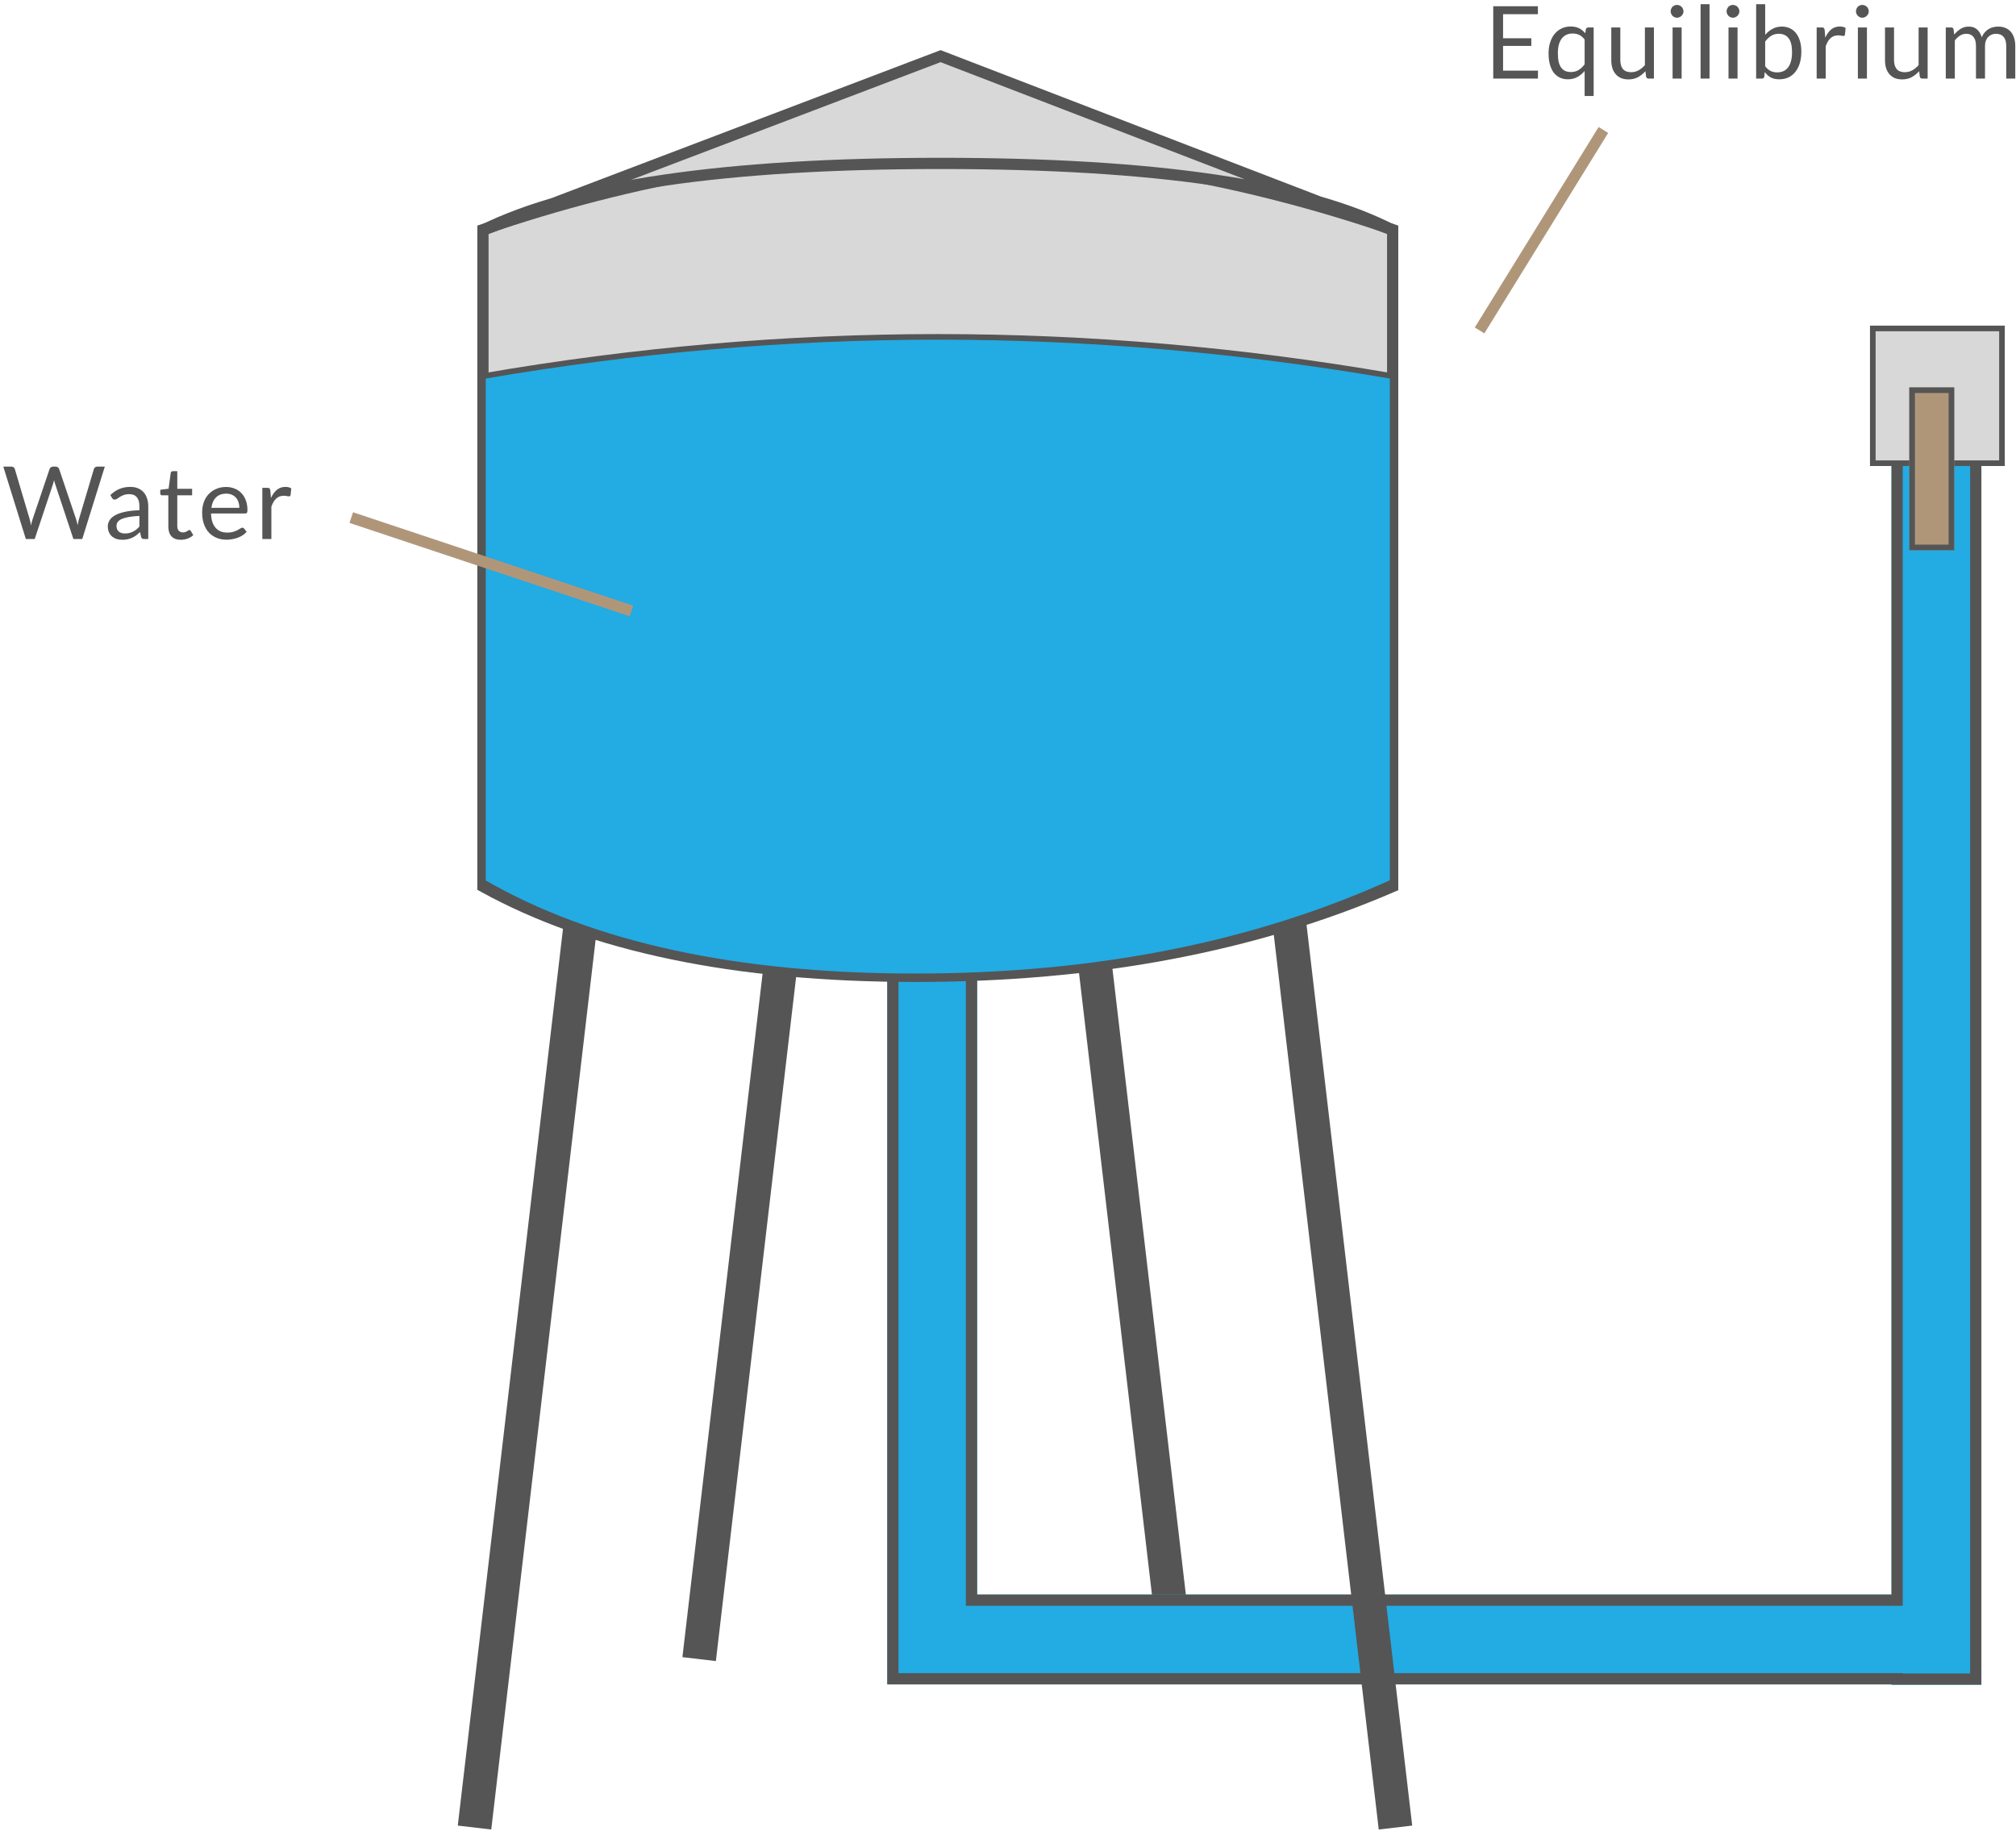
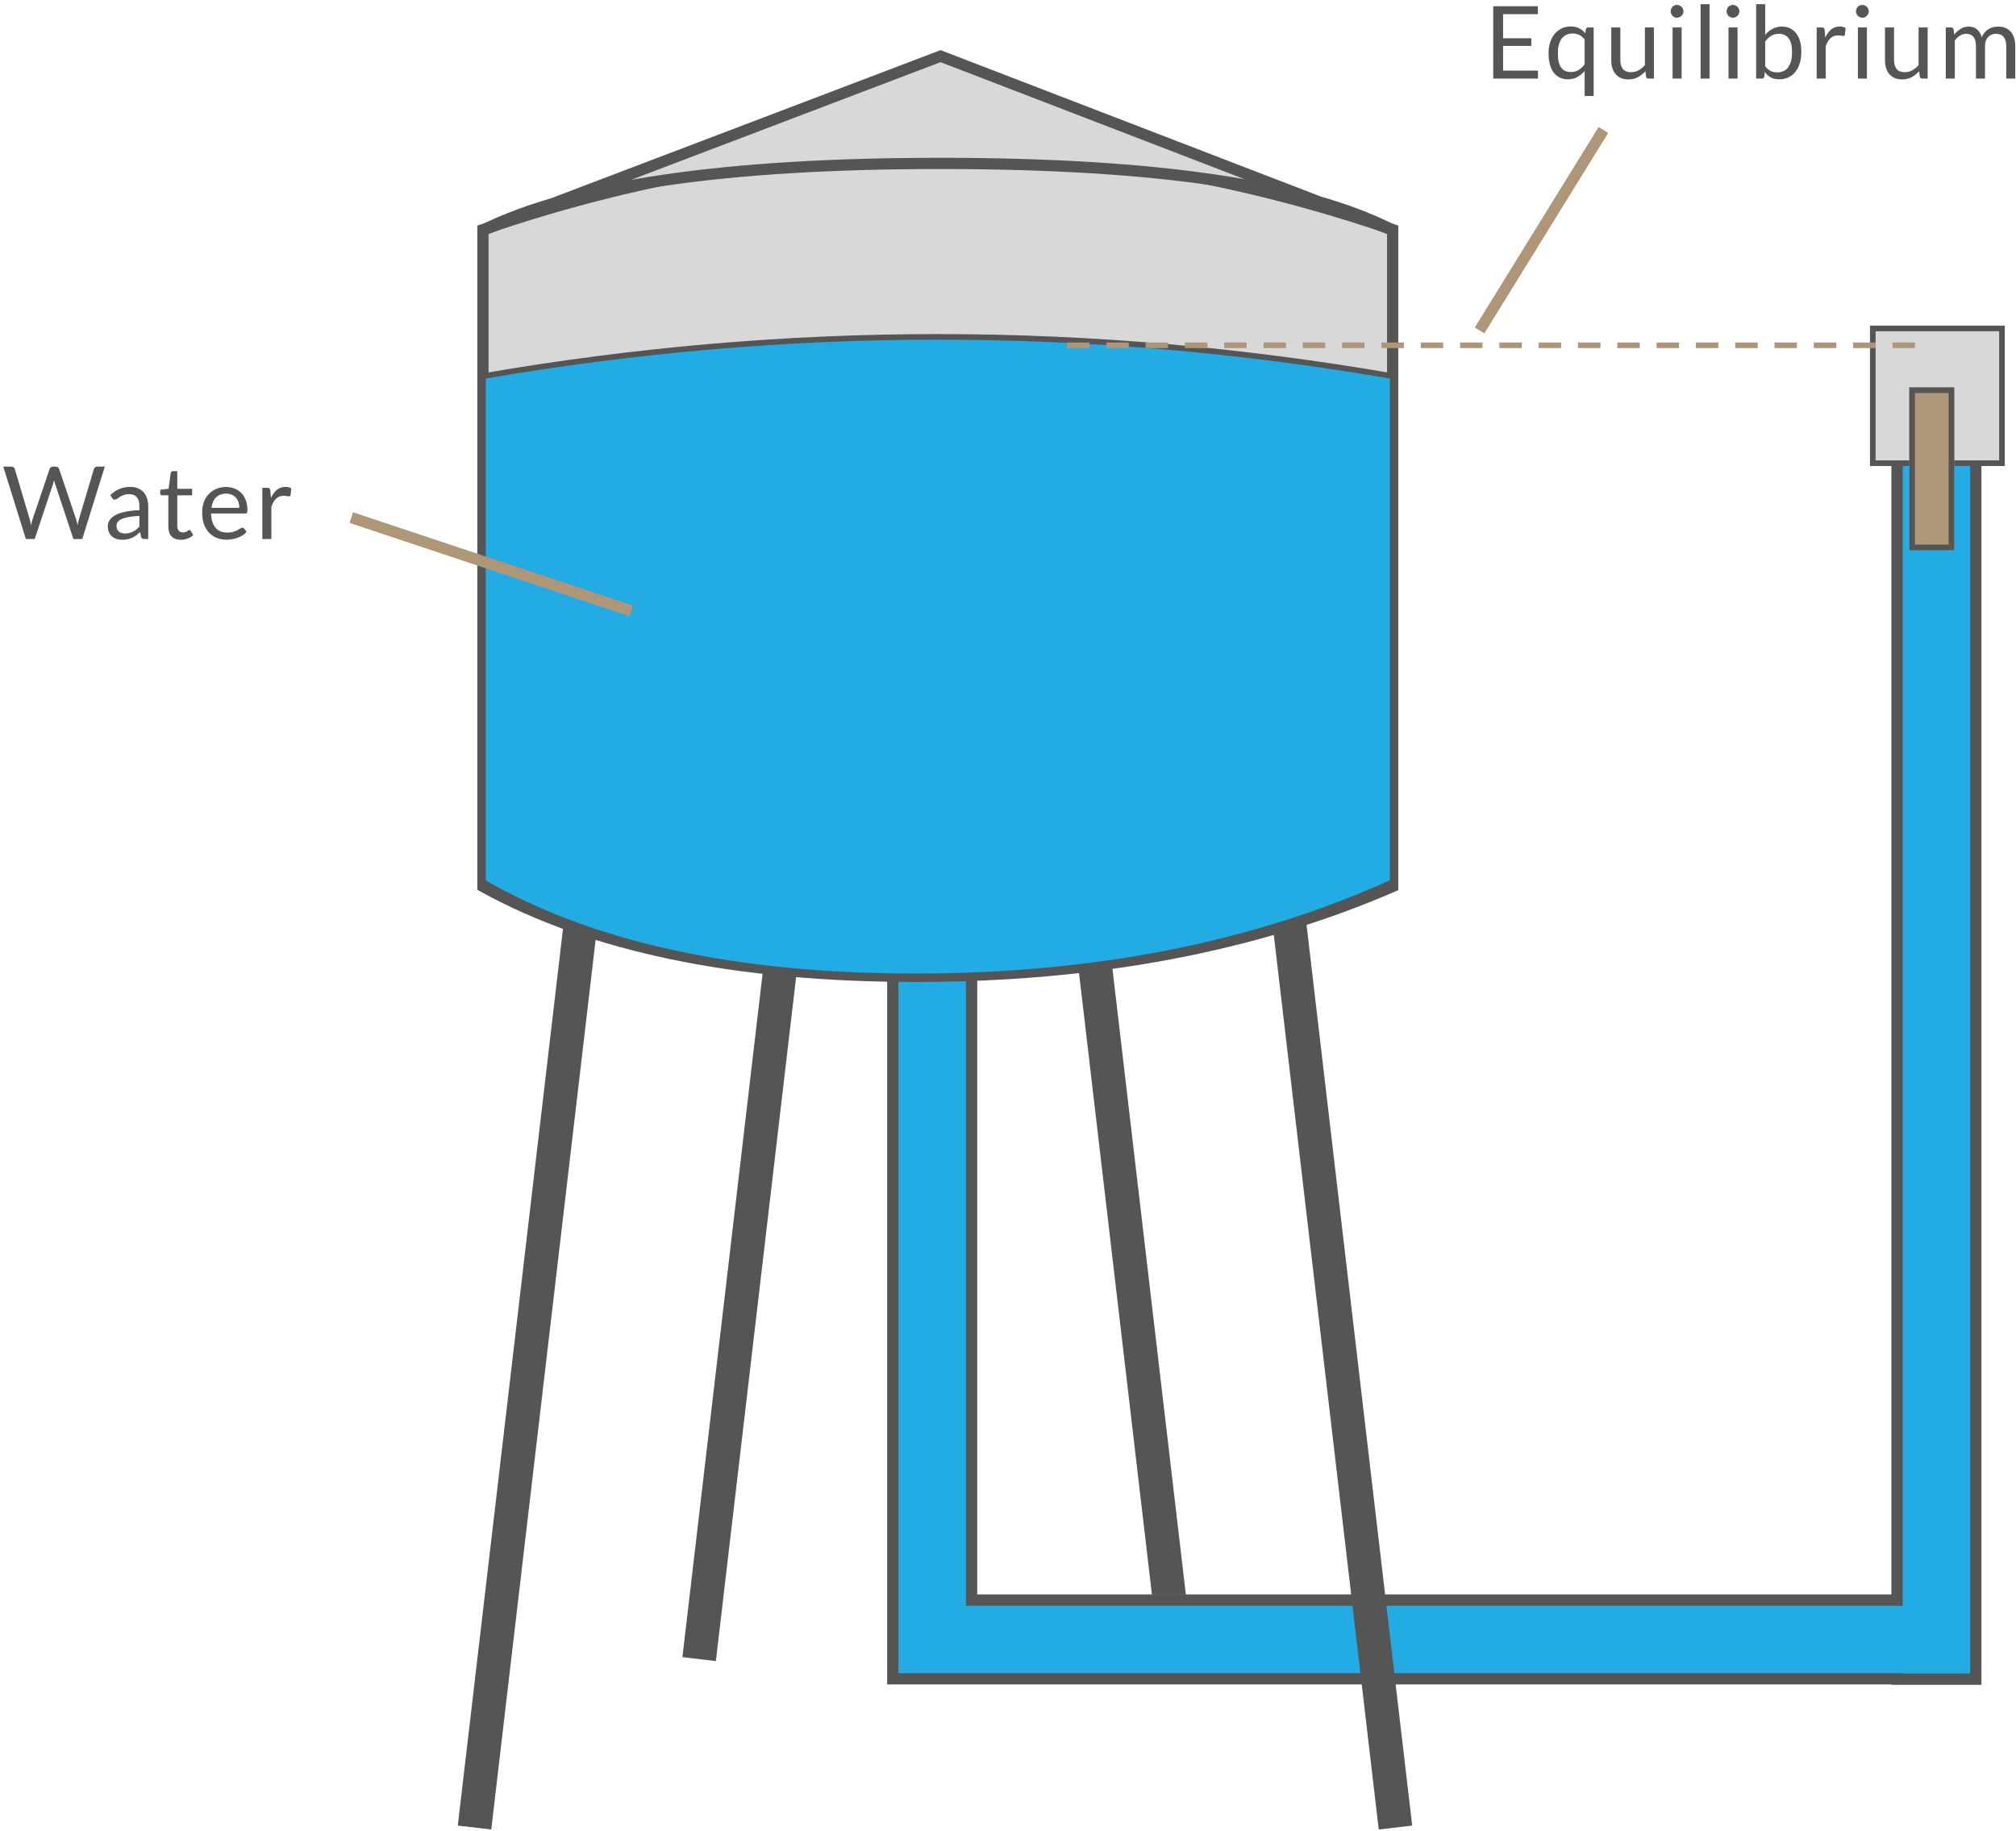
<svg xmlns="http://www.w3.org/2000/svg" xmlns:xlink="http://www.w3.org/1999/xlink" width="359px" height="326px" viewBox="0 0 359 326" version="1.1">
  <defs>
    <path d="M252.833,290 L74,290 L74,282 L74,158 L90,158 L90,274 L252.833,274 L252.833,53.805 L268.833,53.805 L268.833,290.058 L252.833,290.058 L252.833,290 Z" id="path-1" />
    <rect id="path-2" x="0" y="0" width="24" height="25" />
    <rect id="path-3" x="7" y="11" width="8" height="29" />
  </defs>
  <g id="Page-1" stroke="none" stroke-width="1" fill="none" fill-rule="evenodd">
    <g id="Letter" transform="translate(-1218, -57)">
      <g id="Water_in_Equilibrium" transform="translate(1218, 53)">
        <g id="Water-Tower" transform="translate(84, 14)">
          <path d="M40.5,123.5 L59.5,285.5" id="Line-Copy-2" stroke="#555555" stroke-width="6" transform="translate(50, 204.5) scale(-1, 1) translate(-50, -204.5) " />
          <path d="M106.5,123.5 L125.5,285.5" id="Line-Copy-3" stroke="#555555" stroke-width="6" />
          <g id="Combined-Shape">
            <use fill="#23ABE3" fill-rule="evenodd" xlink:href="#path-1" />
            <path stroke="#555555" stroke-width="2" d="M253.833,289.058 L267.833,289.058 L267.833,54.805 L253.833,54.805 L253.833,275 L89,275 L89,159 L75,159 L75,289 L253.833,289 L253.833,289.058 Z" />
          </g>
          <path d="M145.5,153.5 L164.5,315.5" id="Line" stroke="#555555" stroke-width="6" />
          <path d="M0.5,153.5 L19.5,315.5" id="Line-Copy" stroke="#555555" stroke-width="6" transform="translate(10, 234.5) scale(-1, 1) translate(-10, -234.5) " />
          <path d="M2,30.895 L2,147.895 C21.333,158.561 47,163.895 79,163.895 C111,163.895 139.333,158.561 164,147.895 L164,30.895 C137,21.632 110,17 83,17 C56,17 29,21.632 2,30.895 Z" id="Path-3" stroke="#555555" stroke-width="2" fill="#D8D8D8" />
          <path d="M2,57 L2,147.109 C21.333,158.299 47,163.895 79,163.895 C111,163.895 139.333,158.299 164,147.109 L164,57 C137,52.333 110,50 83,50 C56,50 29,52.333 2,57 Z" id="Path-3-Copy" stroke="#555555" fill="#23ABE3" />
          <path d="M2,31 L83.491,0 L164,31 C148.636,23.07 121.8,19.105 83.491,19.105 C45.182,19.105 18.018,23.07 2,31 Z" id="Path-2" stroke="#555555" stroke-width="2" fill="#D8D8D8" />
        </g>
        <g id="Valve" transform="translate(333, 62)">
          <g id="Rectangle-2">
            <use fill="#D8D8D8" fill-rule="evenodd" xlink:href="#path-2" />
            <rect stroke="#555555" stroke-width="1" x="0.5" y="0.5" width="23" height="24" />
          </g>
          <g id="Rectangle-3">
            <use fill="#B09679" fill-rule="evenodd" xlink:href="#path-3" />
            <rect stroke="#555555" stroke-width="1" x="7.5" y="11.5" width="7" height="28" />
          </g>
        </g>
        <g id="Labels">
          <path d="M63.5,96.5 L111.5,112.5" id="Line-4" stroke="#B09679" stroke-width="2" stroke-linecap="square" />
          <path d="M264,62 L285,28" id="Line-4-Copy-2" stroke="#B09679" stroke-width="2" stroke-linecap="square" />
          <text id="Water" font-family="Lato-Regular, Lato" font-size="18" font-weight="normal" letter-spacing="0.695" fill="#555555">
            <tspan x="0.305" y="100">Water</tspan>
          </text>
          <text id="Equilibrium" font-family="Lato-Regular, Lato" font-size="18" font-weight="normal" letter-spacing="0.695" fill="#555555">
            <tspan x="264.271" y="18">Equilibrium</tspan>
          </text>
        </g>
+         <path d="M190.5,65.5 L343.5,65.5" id="Line-6" stroke="#B09679" stroke-linecap="square" stroke-dasharray="3,4" />
      </g>
    </g>
  </g>
</svg>
